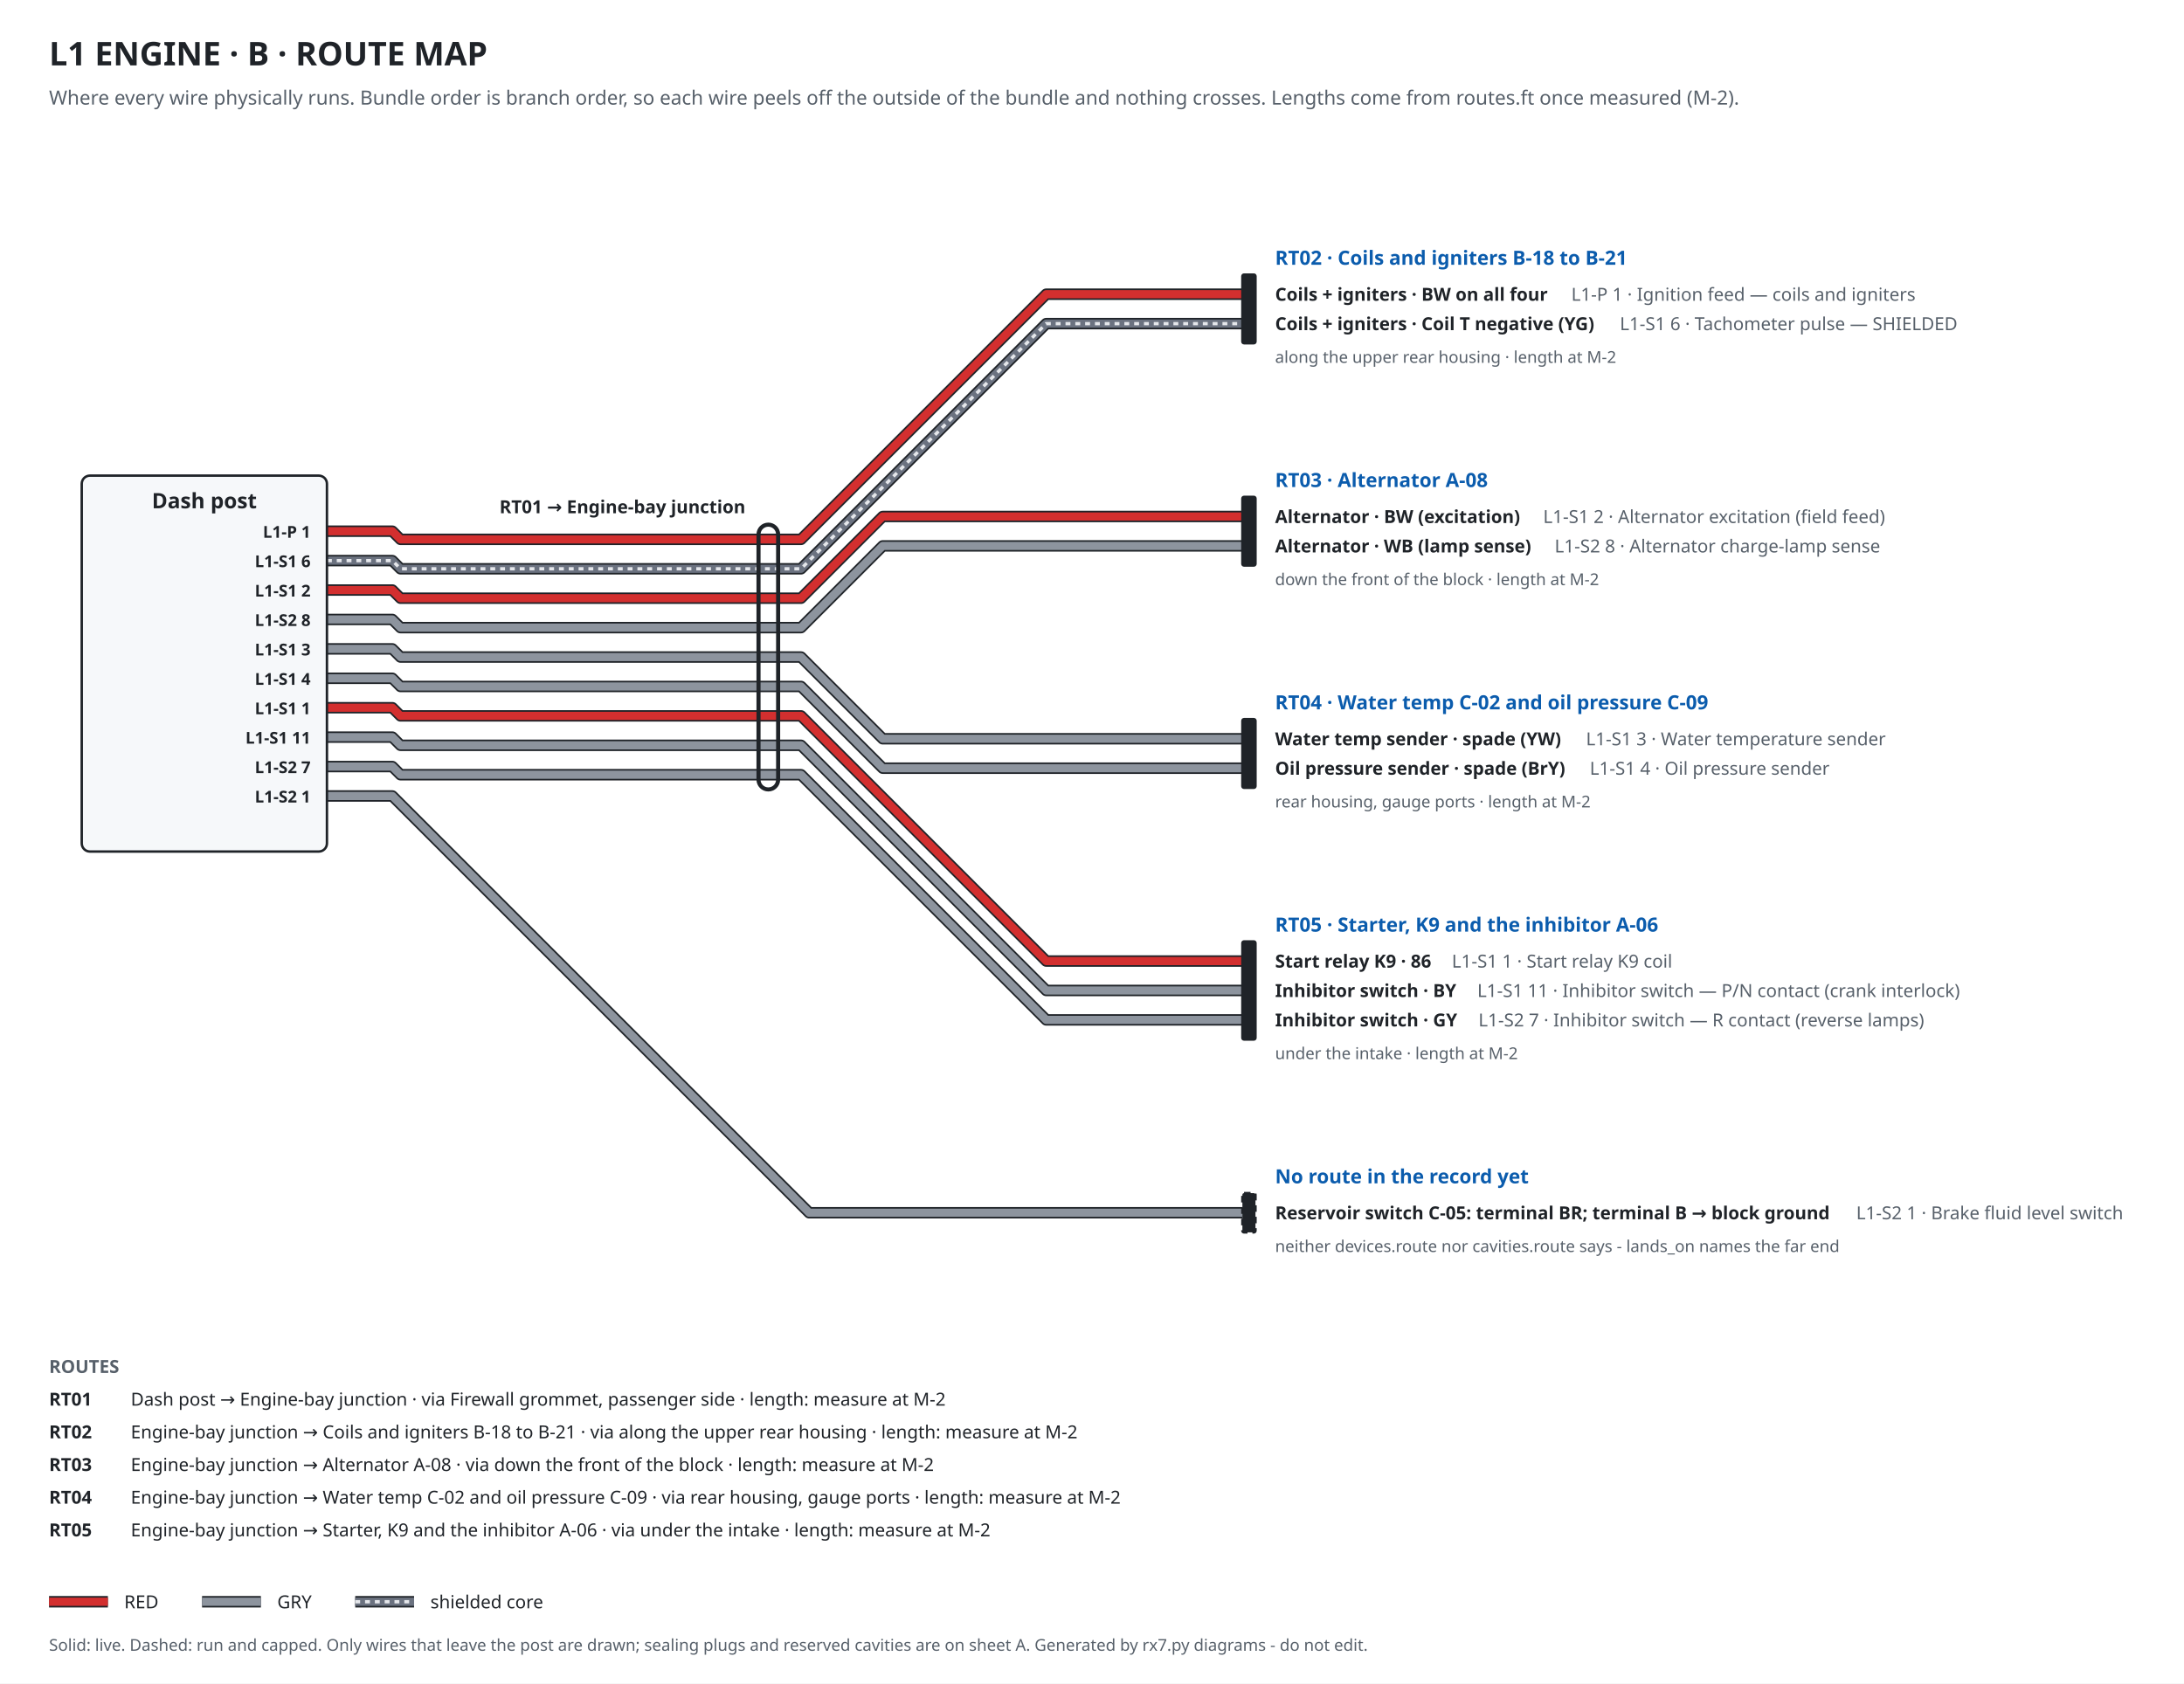
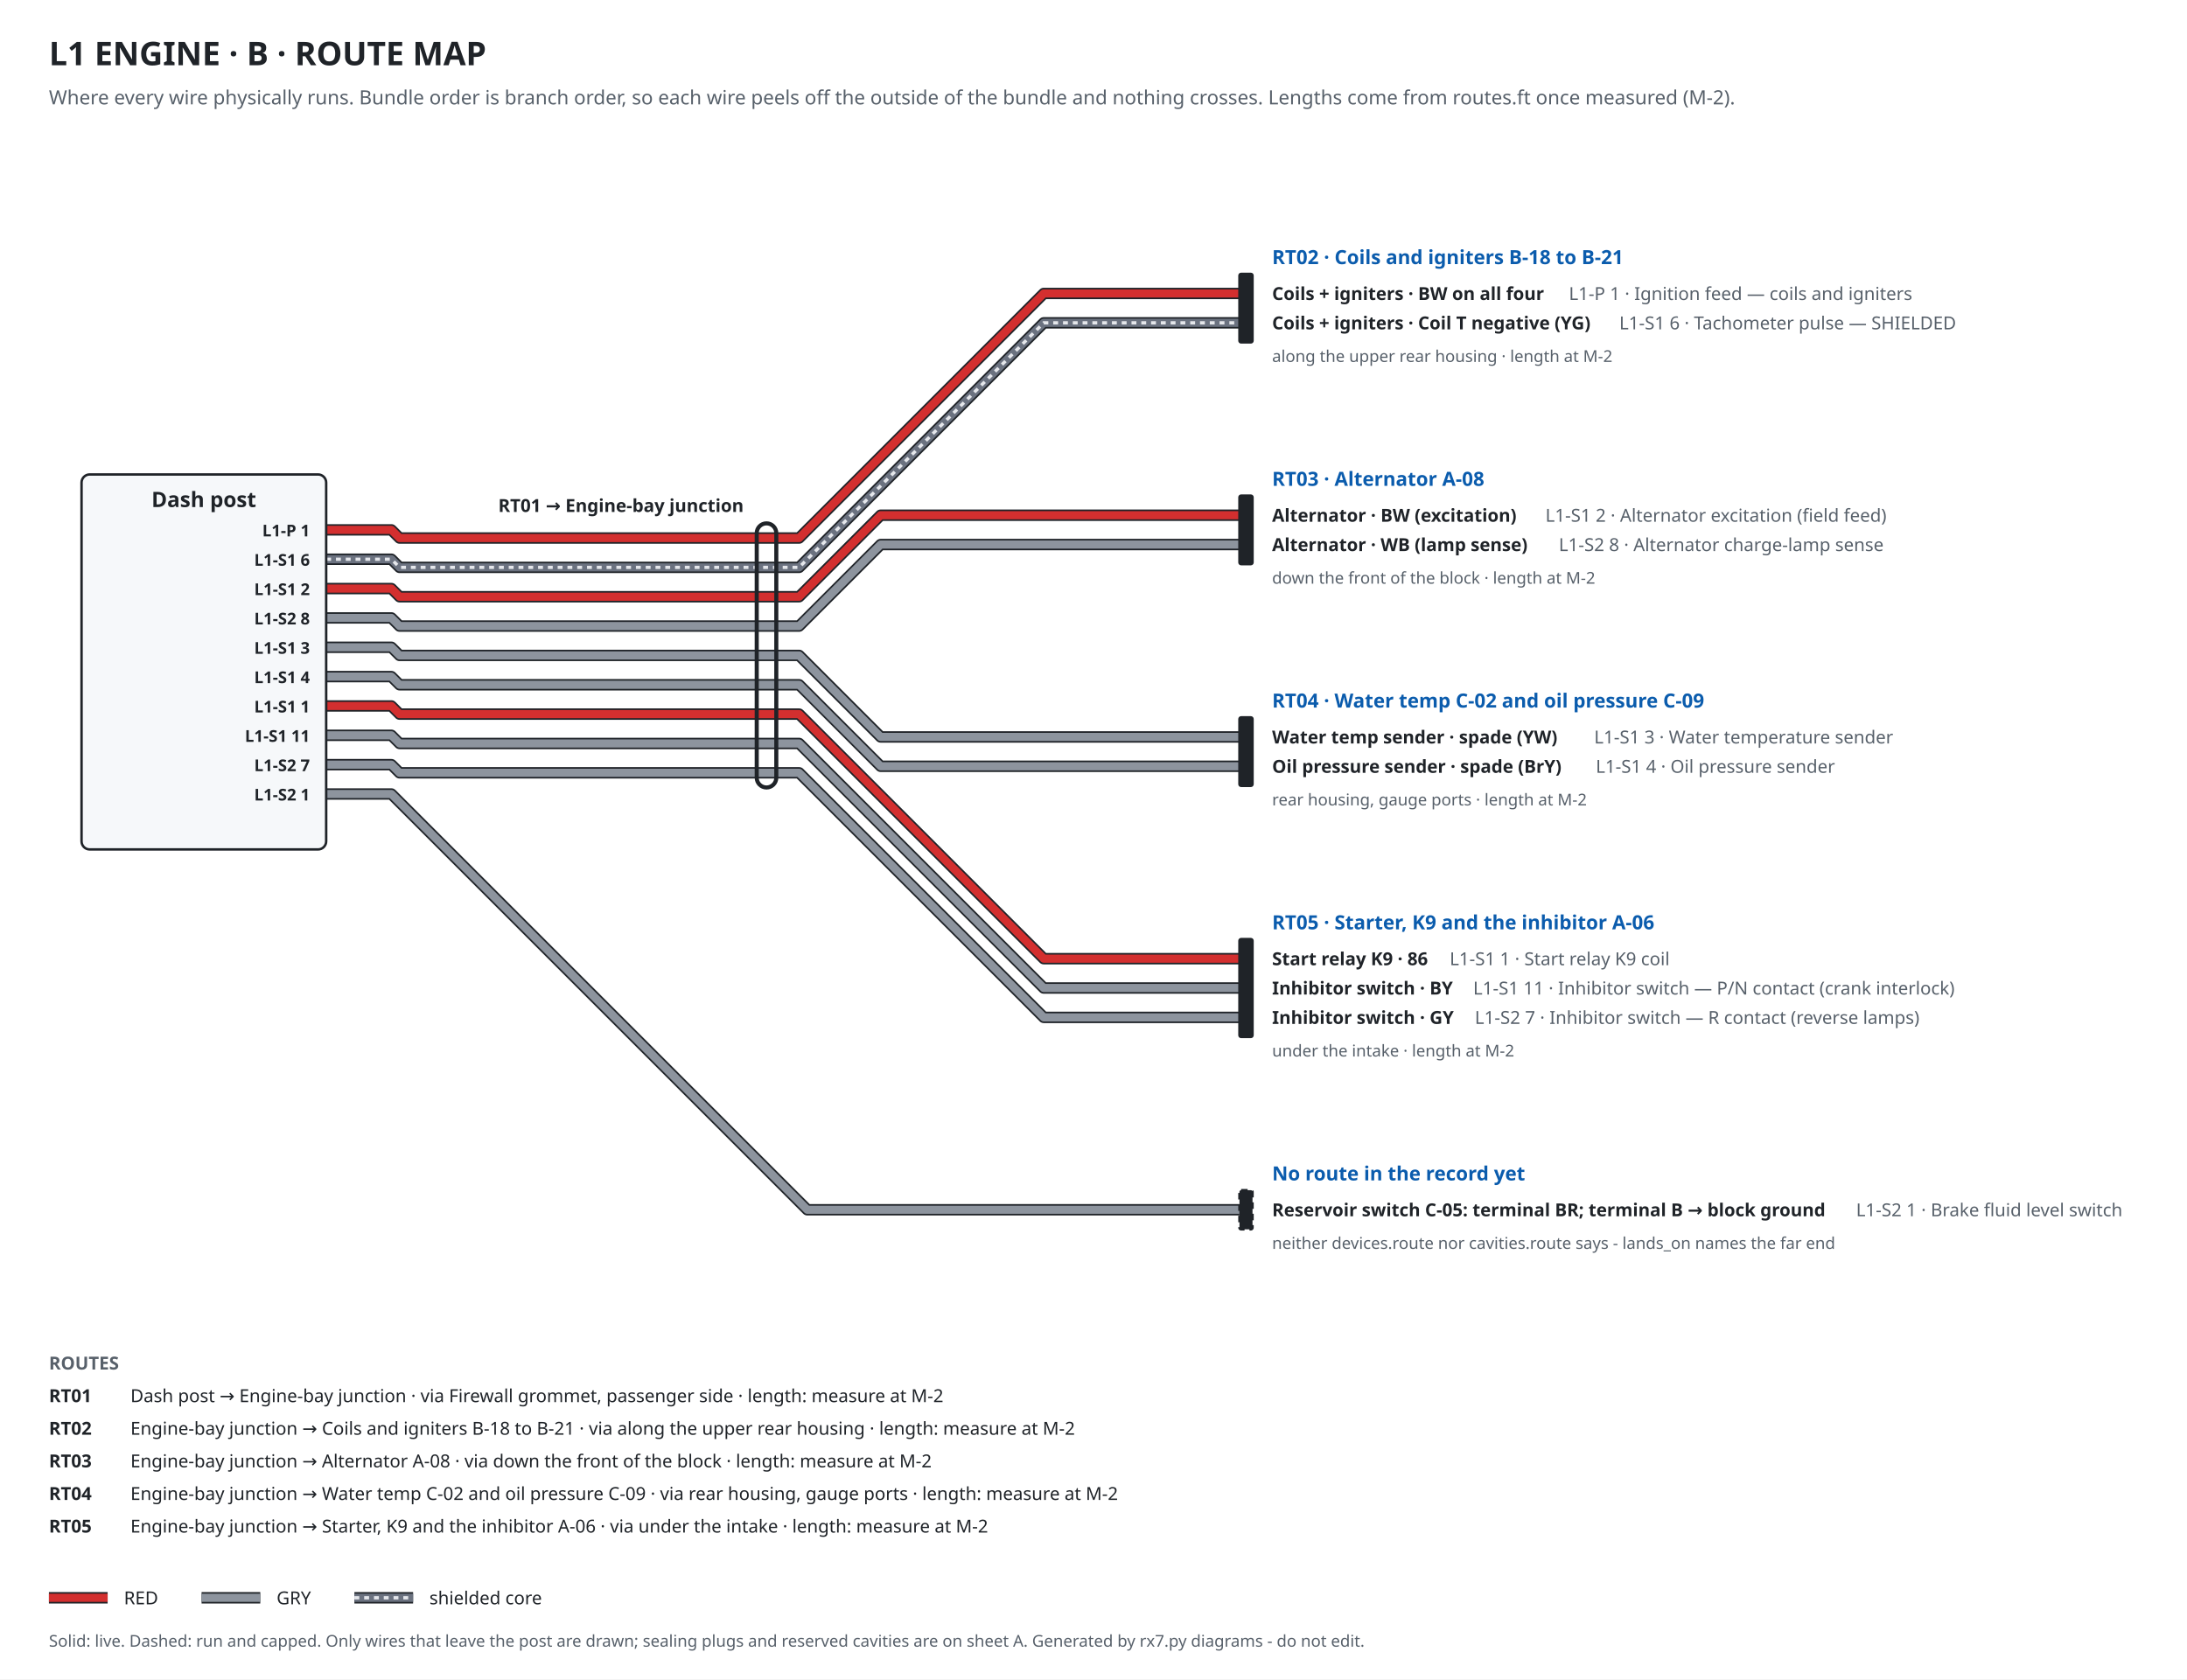
- <svg xmlns="http://www.w3.org/2000/svg" width="1336" height="1030" viewBox="0 0 1336 1030" font-family="Noto Sans, sans-serif">
+ <svg xmlns="http://www.w3.org/2000/svg" width="1341" height="1030" viewBox="0 0 1341 1030" font-family="Noto Sans, sans-serif">
  <rect width="100%" height="100%" fill="#fff" />
  <text x="30.0" y="40.0" font-size="20" text-anchor="start" font-weight="700" fill="#1f2328">L1 ENGINE · B · ROUTE MAP</text>
  <text x="30.0" y="64.0" font-size="12" text-anchor="start" font-weight="400" fill="#57606a">Where every wire physically runs. Bundle order is branch order, so each wire peels off the outside of the bundle and nothing crosses. Lengths come from routes.ft once measured (M-2).</text>
  <path d="M200.0,325.0 L240.0,325.0 L245.0,330.0 L490.0,330.0 L640.0,180.0 L760.0,180.0" fill="none" stroke="#1f2328" stroke-width="7" stroke-linejoin="round" />
  <path d="M200.0,325.0 L240.0,325.0 L245.0,330.0 L490.0,330.0 L640.0,180.0 L760.0,180.0" fill="none" stroke="#d32f2f" stroke-width="5" stroke-linejoin="round" />
  <path d="M200.0,343.0 L240.0,343.0 L245.0,348.0 L490.0,348.0 L640.0,198.0 L760.0,198.0" fill="none" stroke="#1f2328" stroke-width="7" stroke-linejoin="round" />
  <path d="M200.0,343.0 L240.0,343.0 L245.0,348.0 L490.0,348.0 L640.0,198.0 L760.0,198.0" fill="none" stroke="#6b7280" stroke-width="5" stroke-linejoin="round" />
  <path d="M200.0,343.0 L240.0,343.0 L245.0,348.0 L490.0,348.0 L640.0,198.0 L760.0,198.0" fill="none" stroke="#e5e7eb" stroke-width="2" stroke-dasharray="3 3" />
  <path d="M200.0,361.0 L240.0,361.0 L245.0,366.0 L490.0,366.0 L540.0,316.0 L760.0,316.0" fill="none" stroke="#1f2328" stroke-width="7" stroke-linejoin="round" />
  <path d="M200.0,361.0 L240.0,361.0 L245.0,366.0 L490.0,366.0 L540.0,316.0 L760.0,316.0" fill="none" stroke="#d32f2f" stroke-width="5" stroke-linejoin="round" />
  <path d="M200.0,379.0 L240.0,379.0 L245.0,384.0 L490.0,384.0 L540.0,334.0 L760.0,334.0" fill="none" stroke="#1f2328" stroke-width="7" stroke-linejoin="round" />
  <path d="M200.0,379.0 L240.0,379.0 L245.0,384.0 L490.0,384.0 L540.0,334.0 L760.0,334.0" fill="none" stroke="#8d949e" stroke-width="5" stroke-linejoin="round" />
  <path d="M200.0,397.0 L240.0,397.0 L245.0,402.0 L490.0,402.0 L540.0,452.0 L760.0,452.0" fill="none" stroke="#1f2328" stroke-width="7" stroke-linejoin="round" />
  <path d="M200.0,397.0 L240.0,397.0 L245.0,402.0 L490.0,402.0 L540.0,452.0 L760.0,452.0" fill="none" stroke="#8d949e" stroke-width="5" stroke-linejoin="round" />
  <path d="M200.0,415.0 L240.0,415.0 L245.0,420.0 L490.0,420.0 L540.0,470.0 L760.0,470.0" fill="none" stroke="#1f2328" stroke-width="7" stroke-linejoin="round" />
  <path d="M200.0,415.0 L240.0,415.0 L245.0,420.0 L490.0,420.0 L540.0,470.0 L760.0,470.0" fill="none" stroke="#8d949e" stroke-width="5" stroke-linejoin="round" />
  <path d="M200.0,433.0 L240.0,433.0 L245.0,438.0 L490.0,438.0 L640.0,588.0 L760.0,588.0" fill="none" stroke="#1f2328" stroke-width="7" stroke-linejoin="round" />
  <path d="M200.0,433.0 L240.0,433.0 L245.0,438.0 L490.0,438.0 L640.0,588.0 L760.0,588.0" fill="none" stroke="#d32f2f" stroke-width="5" stroke-linejoin="round" />
  <path d="M200.0,451.0 L240.0,451.0 L245.0,456.0 L490.0,456.0 L640.0,606.0 L760.0,606.0" fill="none" stroke="#1f2328" stroke-width="7" stroke-linejoin="round" />
  <path d="M200.0,451.0 L240.0,451.0 L245.0,456.0 L490.0,456.0 L640.0,606.0 L760.0,606.0" fill="none" stroke="#8d949e" stroke-width="5" stroke-linejoin="round" />
  <path d="M200.0,469.0 L240.0,469.0 L245.0,474.0 L490.0,474.0 L640.0,624.0 L760.0,624.0" fill="none" stroke="#1f2328" stroke-width="7" stroke-linejoin="round" />
  <path d="M200.0,469.0 L240.0,469.0 L245.0,474.0 L490.0,474.0 L640.0,624.0 L760.0,624.0" fill="none" stroke="#8d949e" stroke-width="5" stroke-linejoin="round" />
  <path d="M200.0,487.0 L240.0,487.0 L495.0,742.0 L760.0,742.0" fill="none" stroke="#1f2328" stroke-width="7" stroke-linejoin="round" />
  <path d="M200.0,487.0 L240.0,487.0 L495.0,742.0 L760.0,742.0" fill="none" stroke="#8d949e" stroke-width="5" stroke-linejoin="round" />
  <rect x="50.0" y="291.0" width="150.0" height="230.0" rx="5" fill="#f6f8fa" stroke="#1f2328" stroke-width="1.5" />
  <text x="125.0" y="311.0" font-size="13" text-anchor="middle" font-weight="700" fill="#1f2328">Dash post</text>
  <text x="190.0" y="329.0" font-size="10" text-anchor="end" font-weight="700" fill="#1f2328">L1-P 1</text>
  <text x="190.0" y="347.0" font-size="10" text-anchor="end" font-weight="700" fill="#1f2328">L1-S1 6</text>
  <text x="190.0" y="365.0" font-size="10" text-anchor="end" font-weight="700" fill="#1f2328">L1-S1 2</text>
  <text x="190.0" y="383.0" font-size="10" text-anchor="end" font-weight="700" fill="#1f2328">L1-S2 8</text>
  <text x="190.0" y="401.0" font-size="10" text-anchor="end" font-weight="700" fill="#1f2328">L1-S1 3</text>
  <text x="190.0" y="419.0" font-size="10" text-anchor="end" font-weight="700" fill="#1f2328">L1-S1 4</text>
  <text x="190.0" y="437.0" font-size="10" text-anchor="end" font-weight="700" fill="#1f2328">L1-S1 1</text>
  <text x="190.0" y="455.0" font-size="10" text-anchor="end" font-weight="700" fill="#1f2328">L1-S1 11</text>
  <text x="190.0" y="473.0" font-size="10" text-anchor="end" font-weight="700" fill="#1f2328">L1-S2 7</text>
  <text x="190.0" y="491.0" font-size="10" text-anchor="end" font-weight="700" fill="#1f2328">L1-S2 1</text>
  <rect x="464.0" y="321.0" width="12.0" height="162.0" rx="6" fill="none" stroke="#1f2328" stroke-width="2.5" />
  <text x="456.0" y="314.0" font-size="11" text-anchor="end" font-weight="600" fill="#1f2328">RT01 → Engine-bay junction</text>
  <rect x="760.0" y="168.0" width="8.0" height="42.0" rx="1" fill="#1f2328" stroke="#1f2328" stroke-width="1.5" />
  <text x="780.0" y="162.0" font-size="12" text-anchor="start" font-weight="700" fill="#0b5cad">RT02 · Coils and igniters B-18 to B-21</text>
  <text x="780.0" y="184.0" font-size="11" text-anchor="start" font-weight="700" fill="#1f2328">Coils + igniters · BW on all four</text>
-   <text x="961.2" y="184.0" font-size="11" text-anchor="start" font-weight="400" fill="#57606a">L1-P 1 · Ignition feed — coils and igniters</text>
+   <text x="962.0" y="184.0" font-size="11" text-anchor="start" font-weight="400" fill="#57606a">L1-P 1 · Ignition feed — coils and igniters</text>
  <text x="780.0" y="202.0" font-size="11" text-anchor="start" font-weight="700" fill="#1f2328">Coils + igniters · Coil T negative (YG)</text>
-   <text x="990.9" y="202.0" font-size="11" text-anchor="start" font-weight="400" fill="#57606a">L1-S1 6 · Tachometer pulse — SHIELDED</text>
+   <text x="992.9" y="202.0" font-size="11" text-anchor="start" font-weight="400" fill="#57606a">L1-S1 6 · Tachometer pulse — SHIELDED</text>
  <text x="780.0" y="222.0" font-size="10" text-anchor="start" font-weight="400" fill="#57606a">along the upper rear housing · length at M-2</text>
  <rect x="760.0" y="304.0" width="8.0" height="42.0" rx="1" fill="#1f2328" stroke="#1f2328" stroke-width="1.5" />
  <text x="780.0" y="298.0" font-size="12" text-anchor="start" font-weight="700" fill="#0b5cad">RT03 · Alternator A-08</text>
  <text x="780.0" y="320.0" font-size="11" text-anchor="start" font-weight="700" fill="#1f2328">Alternator · BW (excitation)</text>
-   <text x="944.0" y="320.0" font-size="11" text-anchor="start" font-weight="400" fill="#57606a">L1-S1 2 · Alternator excitation (field feed)</text>
+   <text x="947.6" y="320.0" font-size="11" text-anchor="start" font-weight="400" fill="#57606a">L1-S1 2 · Alternator excitation (field feed)</text>
  <text x="780.0" y="338.0" font-size="11" text-anchor="start" font-weight="700" fill="#1f2328">Alternator · WB (lamp sense)</text>
-   <text x="951.0" y="338.0" font-size="11" text-anchor="start" font-weight="400" fill="#57606a">L1-S2 8 · Alternator charge-lamp sense</text>
+   <text x="955.8" y="338.0" font-size="11" text-anchor="start" font-weight="400" fill="#57606a">L1-S2 8 · Alternator charge-lamp sense</text>
  <text x="780.0" y="358.0" font-size="10" text-anchor="start" font-weight="400" fill="#57606a">down the front of the block · length at M-2</text>
  <rect x="760.0" y="440.0" width="8.0" height="42.0" rx="1" fill="#1f2328" stroke="#1f2328" stroke-width="1.5" />
  <text x="780.0" y="434.0" font-size="12" text-anchor="start" font-weight="700" fill="#0b5cad">RT04 · Water temp C-02 and oil pressure C-09</text>
  <text x="780.0" y="456.0" font-size="11" text-anchor="start" font-weight="700" fill="#1f2328">Water temp sender · spade (YW)</text>
-   <text x="970.2" y="456.0" font-size="11" text-anchor="start" font-weight="400" fill="#57606a">L1-S1 3 · Water temperature sender</text>
+   <text x="977.5" y="456.0" font-size="11" text-anchor="start" font-weight="400" fill="#57606a">L1-S1 3 · Water temperature sender</text>
  <text x="780.0" y="474.0" font-size="11" text-anchor="start" font-weight="700" fill="#1f2328">Oil pressure sender · spade (BrY)</text>
-   <text x="972.5" y="474.0" font-size="11" text-anchor="start" font-weight="400" fill="#57606a">L1-S1 4 · Oil pressure sender</text>
+   <text x="978.5" y="474.0" font-size="11" text-anchor="start" font-weight="400" fill="#57606a">L1-S1 4 · Oil pressure sender</text>
  <text x="780.0" y="494.0" font-size="10" text-anchor="start" font-weight="400" fill="#57606a">rear housing, gauge ports · length at M-2</text>
  <rect x="760.0" y="576.0" width="8.0" height="60.0" rx="1" fill="#1f2328" stroke="#1f2328" stroke-width="1.5" />
  <text x="780.0" y="570.0" font-size="12" text-anchor="start" font-weight="700" fill="#0b5cad">RT05 · Starter, K9 and the inhibitor A-06</text>
  <text x="780.0" y="592.0" font-size="11" text-anchor="start" font-weight="700" fill="#1f2328">Start relay K9 · 86</text>
-   <text x="888.1" y="592.0" font-size="11" text-anchor="start" font-weight="400" fill="#57606a">L1-S1 1 · Start relay K9 coil</text>
+   <text x="888.9" y="592.0" font-size="11" text-anchor="start" font-weight="400" fill="#57606a">L1-S1 1 · Start relay K9 coil</text>
  <text x="780.0" y="610.0" font-size="11" text-anchor="start" font-weight="700" fill="#1f2328">Inhibitor switch · BY</text>
-   <text x="903.7" y="610.0" font-size="11" text-anchor="start" font-weight="400" fill="#57606a">L1-S1 11 · Inhibitor switch — P/N contact (crank interlock)</text>
+   <text x="903.3" y="610.0" font-size="11" text-anchor="start" font-weight="400" fill="#57606a">L1-S1 11 · Inhibitor switch — P/N contact (crank interlock)</text>
  <text x="780.0" y="628.0" font-size="11" text-anchor="start" font-weight="700" fill="#1f2328">Inhibitor switch · GY</text>
-   <text x="904.4" y="628.0" font-size="11" text-anchor="start" font-weight="400" fill="#57606a">L1-S2 7 · Inhibitor switch — R contact (reverse lamps)</text>
+   <text x="904.3" y="628.0" font-size="11" text-anchor="start" font-weight="400" fill="#57606a">L1-S2 7 · Inhibitor switch — R contact (reverse lamps)</text>
  <text x="780.0" y="648.0" font-size="10" text-anchor="start" font-weight="400" fill="#57606a">under the intake · length at M-2</text>
  <rect x="760.0" y="730.0" width="8.0" height="24.0" rx="1" fill="#1f2328" stroke="#1f2328" stroke-width="1.5" stroke-dasharray="4 3" />
  <text x="780.0" y="724.0" font-size="12" text-anchor="start" font-weight="700" fill="#0b5cad">No route in the record yet</text>
  <text x="780.0" y="746.0" font-size="11" text-anchor="start" font-weight="700" fill="#1f2328">Reservoir switch C-05: terminal BR; terminal B → block ground</text>
-   <text x="1135.5" y="746.0" font-size="11" text-anchor="start" font-weight="400" fill="#57606a">L1-S2 1 · Brake fluid level switch</text>
+   <text x="1138.1" y="746.0" font-size="11" text-anchor="start" font-weight="400" fill="#57606a">L1-S2 1 · Brake fluid level switch</text>
  <text x="780.0" y="766.0" font-size="10" text-anchor="start" font-weight="400" fill="#57606a">neither devices.route nor cavities.route says - lands_on names the far end</text>
  <text x="30.0" y="840.0" font-size="11" text-anchor="start" font-weight="700" fill="#57606a">ROUTES</text>
  <text x="30.0" y="860.0" font-size="11" text-anchor="start" font-weight="700" fill="#1f2328">RT01</text>
  <text x="80.0" y="860.0" font-size="11" text-anchor="start" font-weight="400" fill="#1f2328">Dash post → Engine-bay junction  ·  via Firewall grommet, passenger side  ·  length: measure at M-2</text>
  <text x="30.0" y="880.0" font-size="11" text-anchor="start" font-weight="700" fill="#1f2328">RT02</text>
  <text x="80.0" y="880.0" font-size="11" text-anchor="start" font-weight="400" fill="#1f2328">Engine-bay junction → Coils and igniters B-18 to B-21  ·  via along the upper rear housing  ·  length: measure at M-2</text>
  <text x="30.0" y="900.0" font-size="11" text-anchor="start" font-weight="700" fill="#1f2328">RT03</text>
  <text x="80.0" y="900.0" font-size="11" text-anchor="start" font-weight="400" fill="#1f2328">Engine-bay junction → Alternator A-08  ·  via down the front of the block  ·  length: measure at M-2</text>
  <text x="30.0" y="920.0" font-size="11" text-anchor="start" font-weight="700" fill="#1f2328">RT04</text>
  <text x="80.0" y="920.0" font-size="11" text-anchor="start" font-weight="400" fill="#1f2328">Engine-bay junction → Water temp C-02 and oil pressure C-09  ·  via rear housing, gauge ports  ·  length: measure at M-2</text>
  <text x="30.0" y="940.0" font-size="11" text-anchor="start" font-weight="700" fill="#1f2328">RT05</text>
  <text x="80.0" y="940.0" font-size="11" text-anchor="start" font-weight="400" fill="#1f2328">Engine-bay junction → Starter, K9 and the inhibitor A-06  ·  via under the intake  ·  length: measure at M-2</text>
  <path d="M30.0,980.0 L66.0,980.0" fill="none" stroke="#1f2328" stroke-width="7" stroke-linejoin="round" />
  <path d="M30.0,980.0 L66.0,980.0" fill="none" stroke="#d32f2f" stroke-width="5" stroke-linejoin="round" />
  <text x="76.0" y="984.0" font-size="11" text-anchor="start" font-weight="400" fill="#1f2328">RED</text>
  <path d="M123.6,980.0 L159.6,980.0" fill="none" stroke="#1f2328" stroke-width="7" stroke-linejoin="round" />
  <path d="M123.6,980.0 L159.6,980.0" fill="none" stroke="#8d949e" stroke-width="5" stroke-linejoin="round" />
  <text x="169.6" y="984.0" font-size="11" text-anchor="start" font-weight="400" fill="#1f2328">GRY</text>
  <path d="M217.3,980.0 L253.3,980.0" fill="none" stroke="#1f2328" stroke-width="7" stroke-linejoin="round" />
  <path d="M217.3,980.0 L253.3,980.0" fill="none" stroke="#6b7280" stroke-width="5" stroke-linejoin="round" />
  <path d="M217.3,980.0 L253.3,980.0" fill="none" stroke="#e5e7eb" stroke-width="2" stroke-dasharray="3 3" />
  <text x="263.3" y="984.0" font-size="11" text-anchor="start" font-weight="400" fill="#1f2328">shielded core</text>
  <text x="30.0" y="1010.0" font-size="10" text-anchor="start" font-weight="400" fill="#57606a">Solid: live. Dashed: run and capped. Only wires that leave the post are drawn; sealing plugs and reserved cavities are on sheet A. Generated by rx7.py diagrams - do not edit.</text>
</svg>
